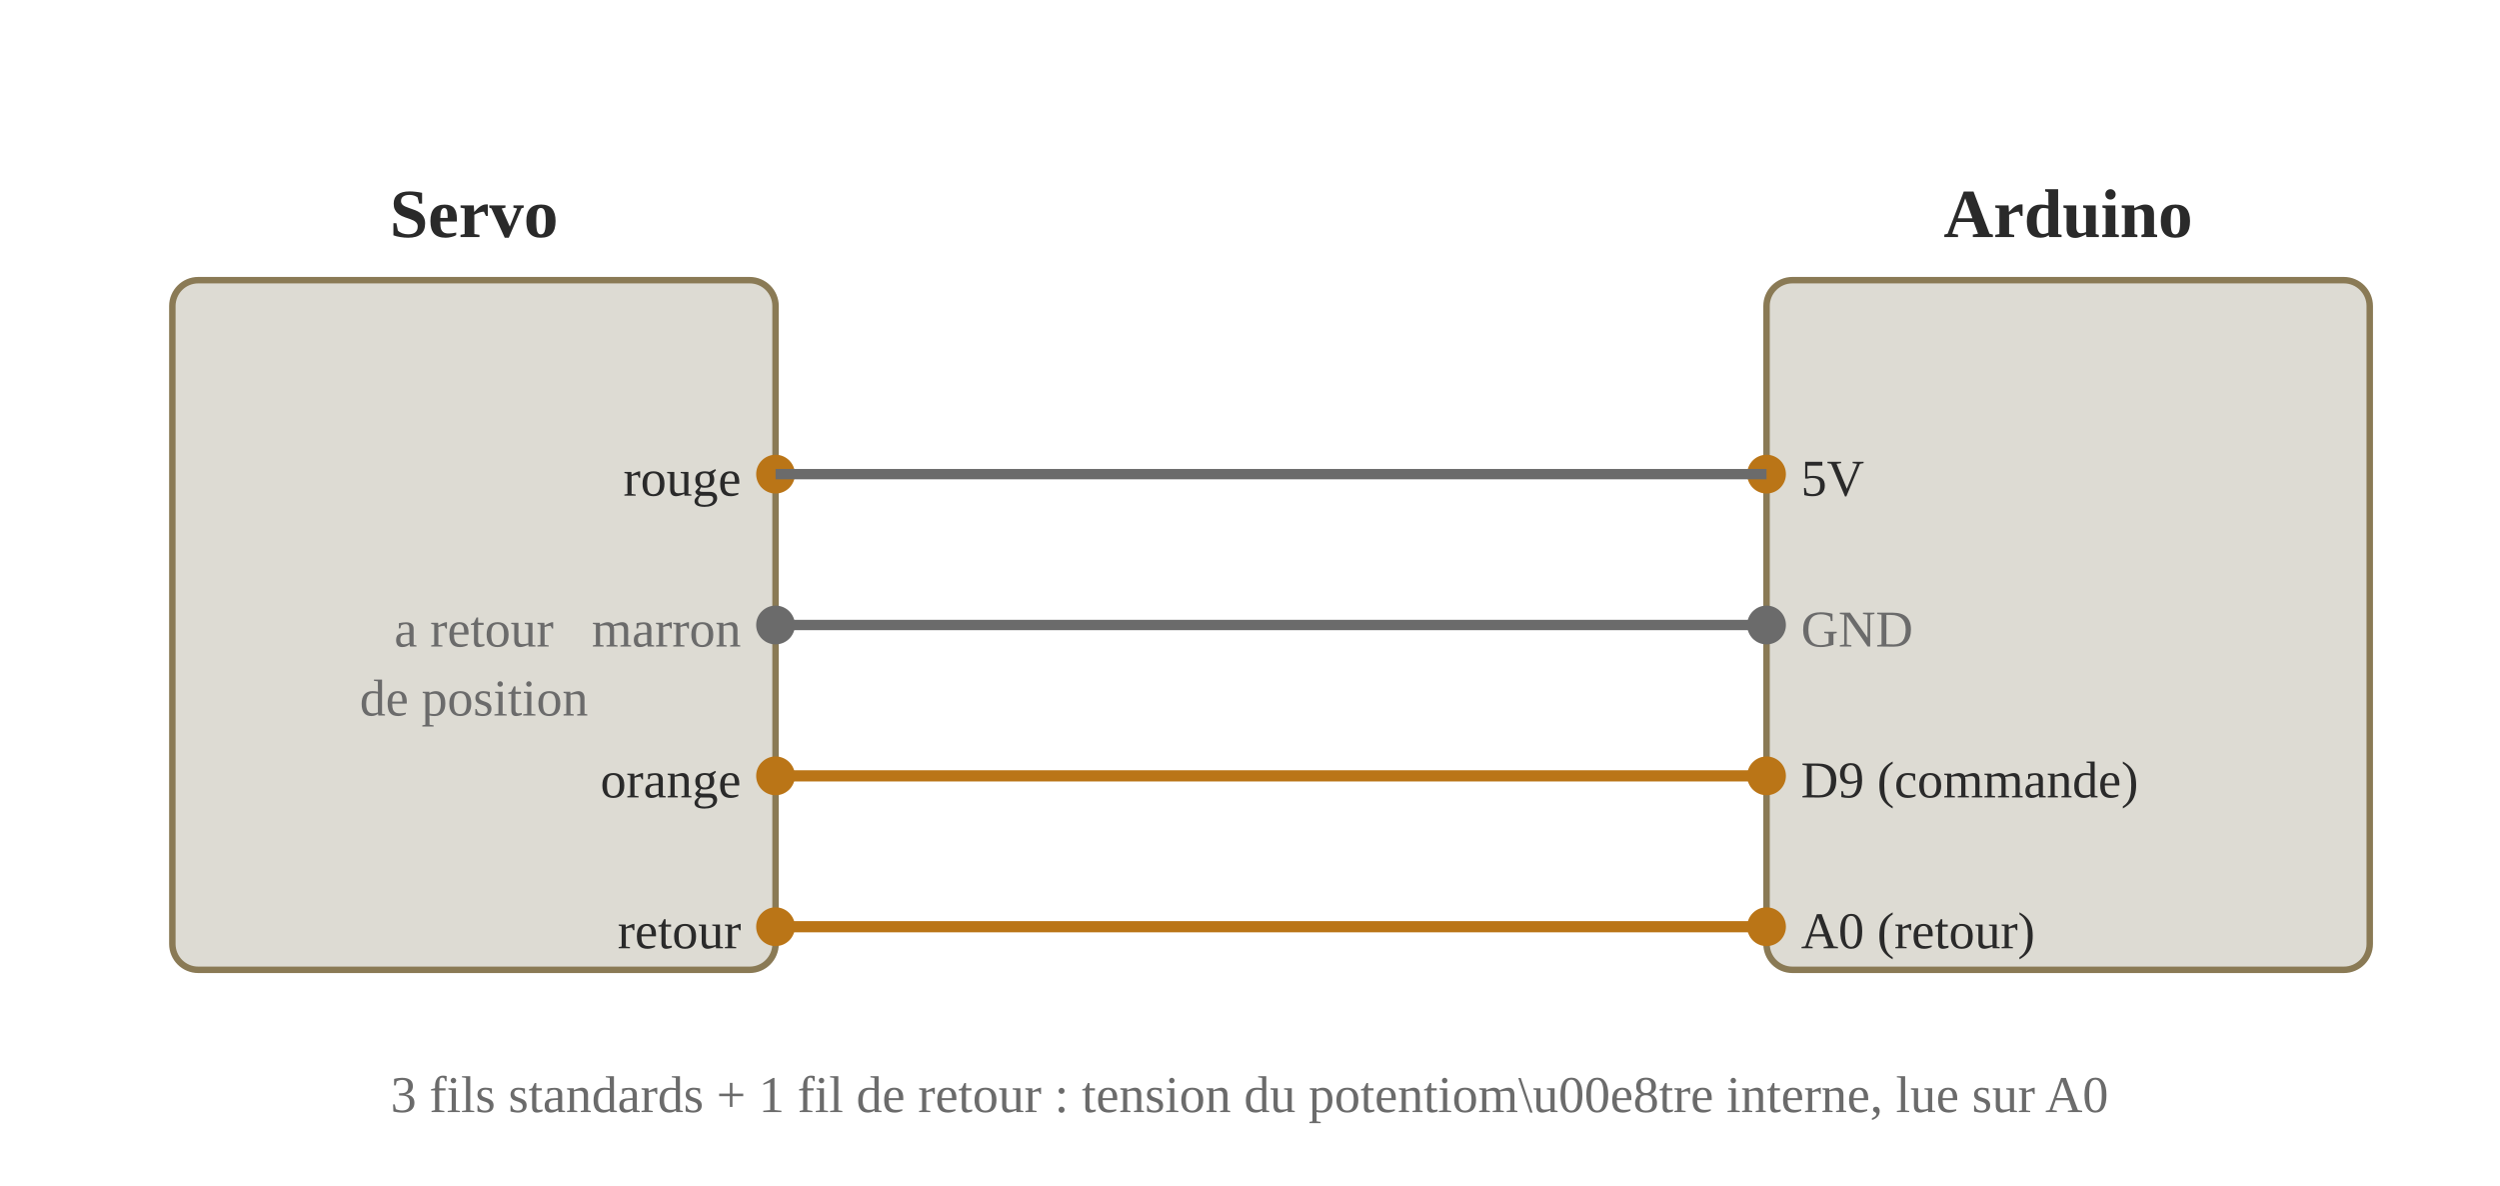
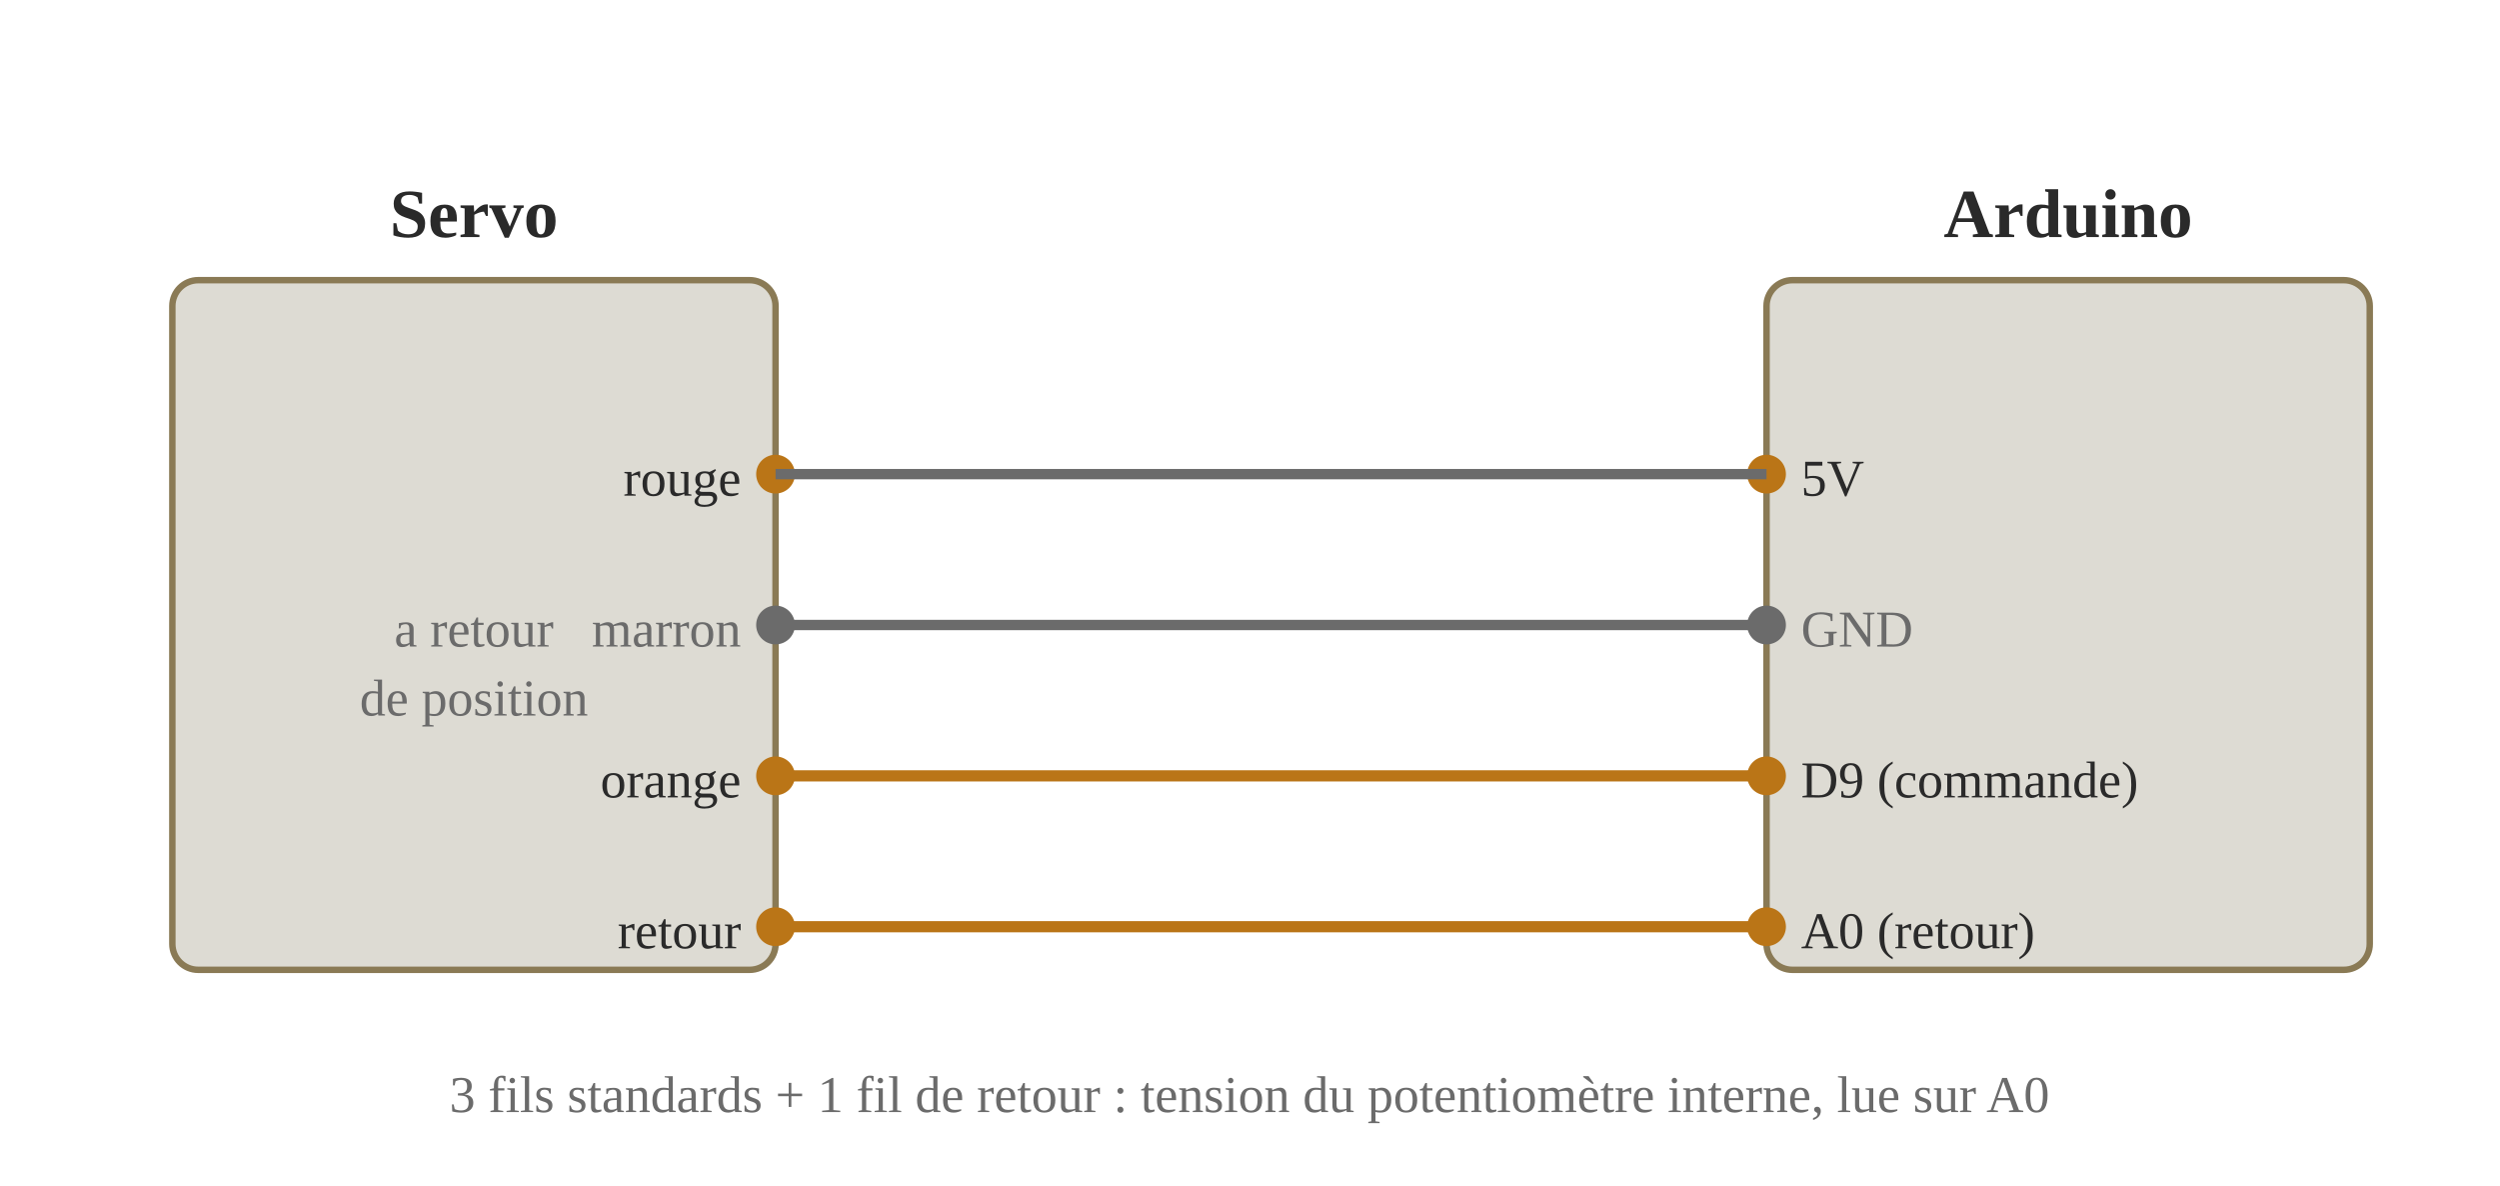
<svg xmlns="http://www.w3.org/2000/svg" viewBox="0 0 580 275" role="img" aria-label="Branchement d'un servo a retour de position : trois fils standards (rouge vers 5V, marron vers GND, orange vers D9 commande) plus un quatrieme fil de retour relie a A0, qui porte la tension du potentiometre interne.">
  <defs>
    <style>
      .box  { fill:#DDDBD3; stroke:#8a7a55; stroke-width:1.5; }
      .pw   { fill:none; stroke:#6b6b6b; stroke-width:2.4; }
      .sig  { fill:none; stroke:#BA7517; stroke-width:2.6; }
      .dot  { fill:#BA7517; }
      .gdot { fill:#6b6b6b; }
      .t    { fill:#2a2a2a; }
      .tg   { fill:#6b6b6b; }
      @media (prefers-color-scheme: dark) {
        .box  { fill:#3a3a3a; stroke:#b89a5e; }
        .pw   { stroke:#b0b0b0; }
        .sig  { stroke:#E0A040; }
        .dot  { fill:#E0A040; }
        .gdot { fill:#b0b0b0; }
        .t    { fill:#e8e6df; }
        .tg   { fill:#b0b0b0; }
      }
    </style>
  </defs>
  <rect class="box" x="40" y="65" width="140" height="160" rx="6" />
  <rect class="box" x="410" y="65" width="140" height="160" rx="6" />
  <text class="t" x="110" y="55" text-anchor="middle" font-size="16" font-weight="bold">Servo</text>
  <text class="tg" x="110" y="150" text-anchor="middle" font-size="12">a retour</text>
  <text class="tg" x="110" y="166" text-anchor="middle" font-size="12">de position</text>
  <text class="t" x="480" y="55" text-anchor="middle" font-size="16" font-weight="bold">Arduino</text>
  <text class="t" x="172" y="115" text-anchor="end" font-size="12">rouge</text>
  <text class="tg" x="172" y="150" text-anchor="end" font-size="12">marron</text>
  <text class="t" x="172" y="185" text-anchor="end" font-size="12">orange</text>
  <text class="t" x="172" y="220" text-anchor="end" font-size="12">retour</text>
  <circle class="dot" cx="180" cy="110" r="4.5" />
  <circle class="gdot" cx="180" cy="145" r="4.5" />
  <circle class="dot" cx="180" cy="180" r="4.5" />
  <circle class="dot" cx="180" cy="215" r="4.5" />
  <text class="t" x="418" y="115" text-anchor="start" font-size="12">5V</text>
  <text class="tg" x="418" y="150" text-anchor="start" font-size="12">GND</text>
  <text class="t" x="418" y="185" text-anchor="start" font-size="12">D9 (commande)</text>
  <text class="t" x="418" y="220" text-anchor="start" font-size="12">A0 (retour)</text>
  <circle class="dot" cx="410" cy="110" r="4.5" />
  <circle class="gdot" cx="410" cy="145" r="4.5" />
  <circle class="dot" cx="410" cy="180" r="4.5" />
  <circle class="dot" cx="410" cy="215" r="4.5" />
  <path class="pw" d="M180,110 L410,110" />
  <path class="pw" d="M180,145 L410,145" />
  <path class="sig" d="M180,180 L410,180" />
  <path class="sig" d="M180,215 L410,215" />
-   <text class="tg" x="290" y="258" text-anchor="middle" font-size="12">3 fils standards + 1 fil de retour : tension du potentiom\u00e8tre interne, lue sur A0</text>
+   <text class="tg" x="290" y="258" text-anchor="middle" font-size="12">3 fils standards + 1 fil de retour : tension du potentiomètre interne, lue sur A0</text>
</svg>
